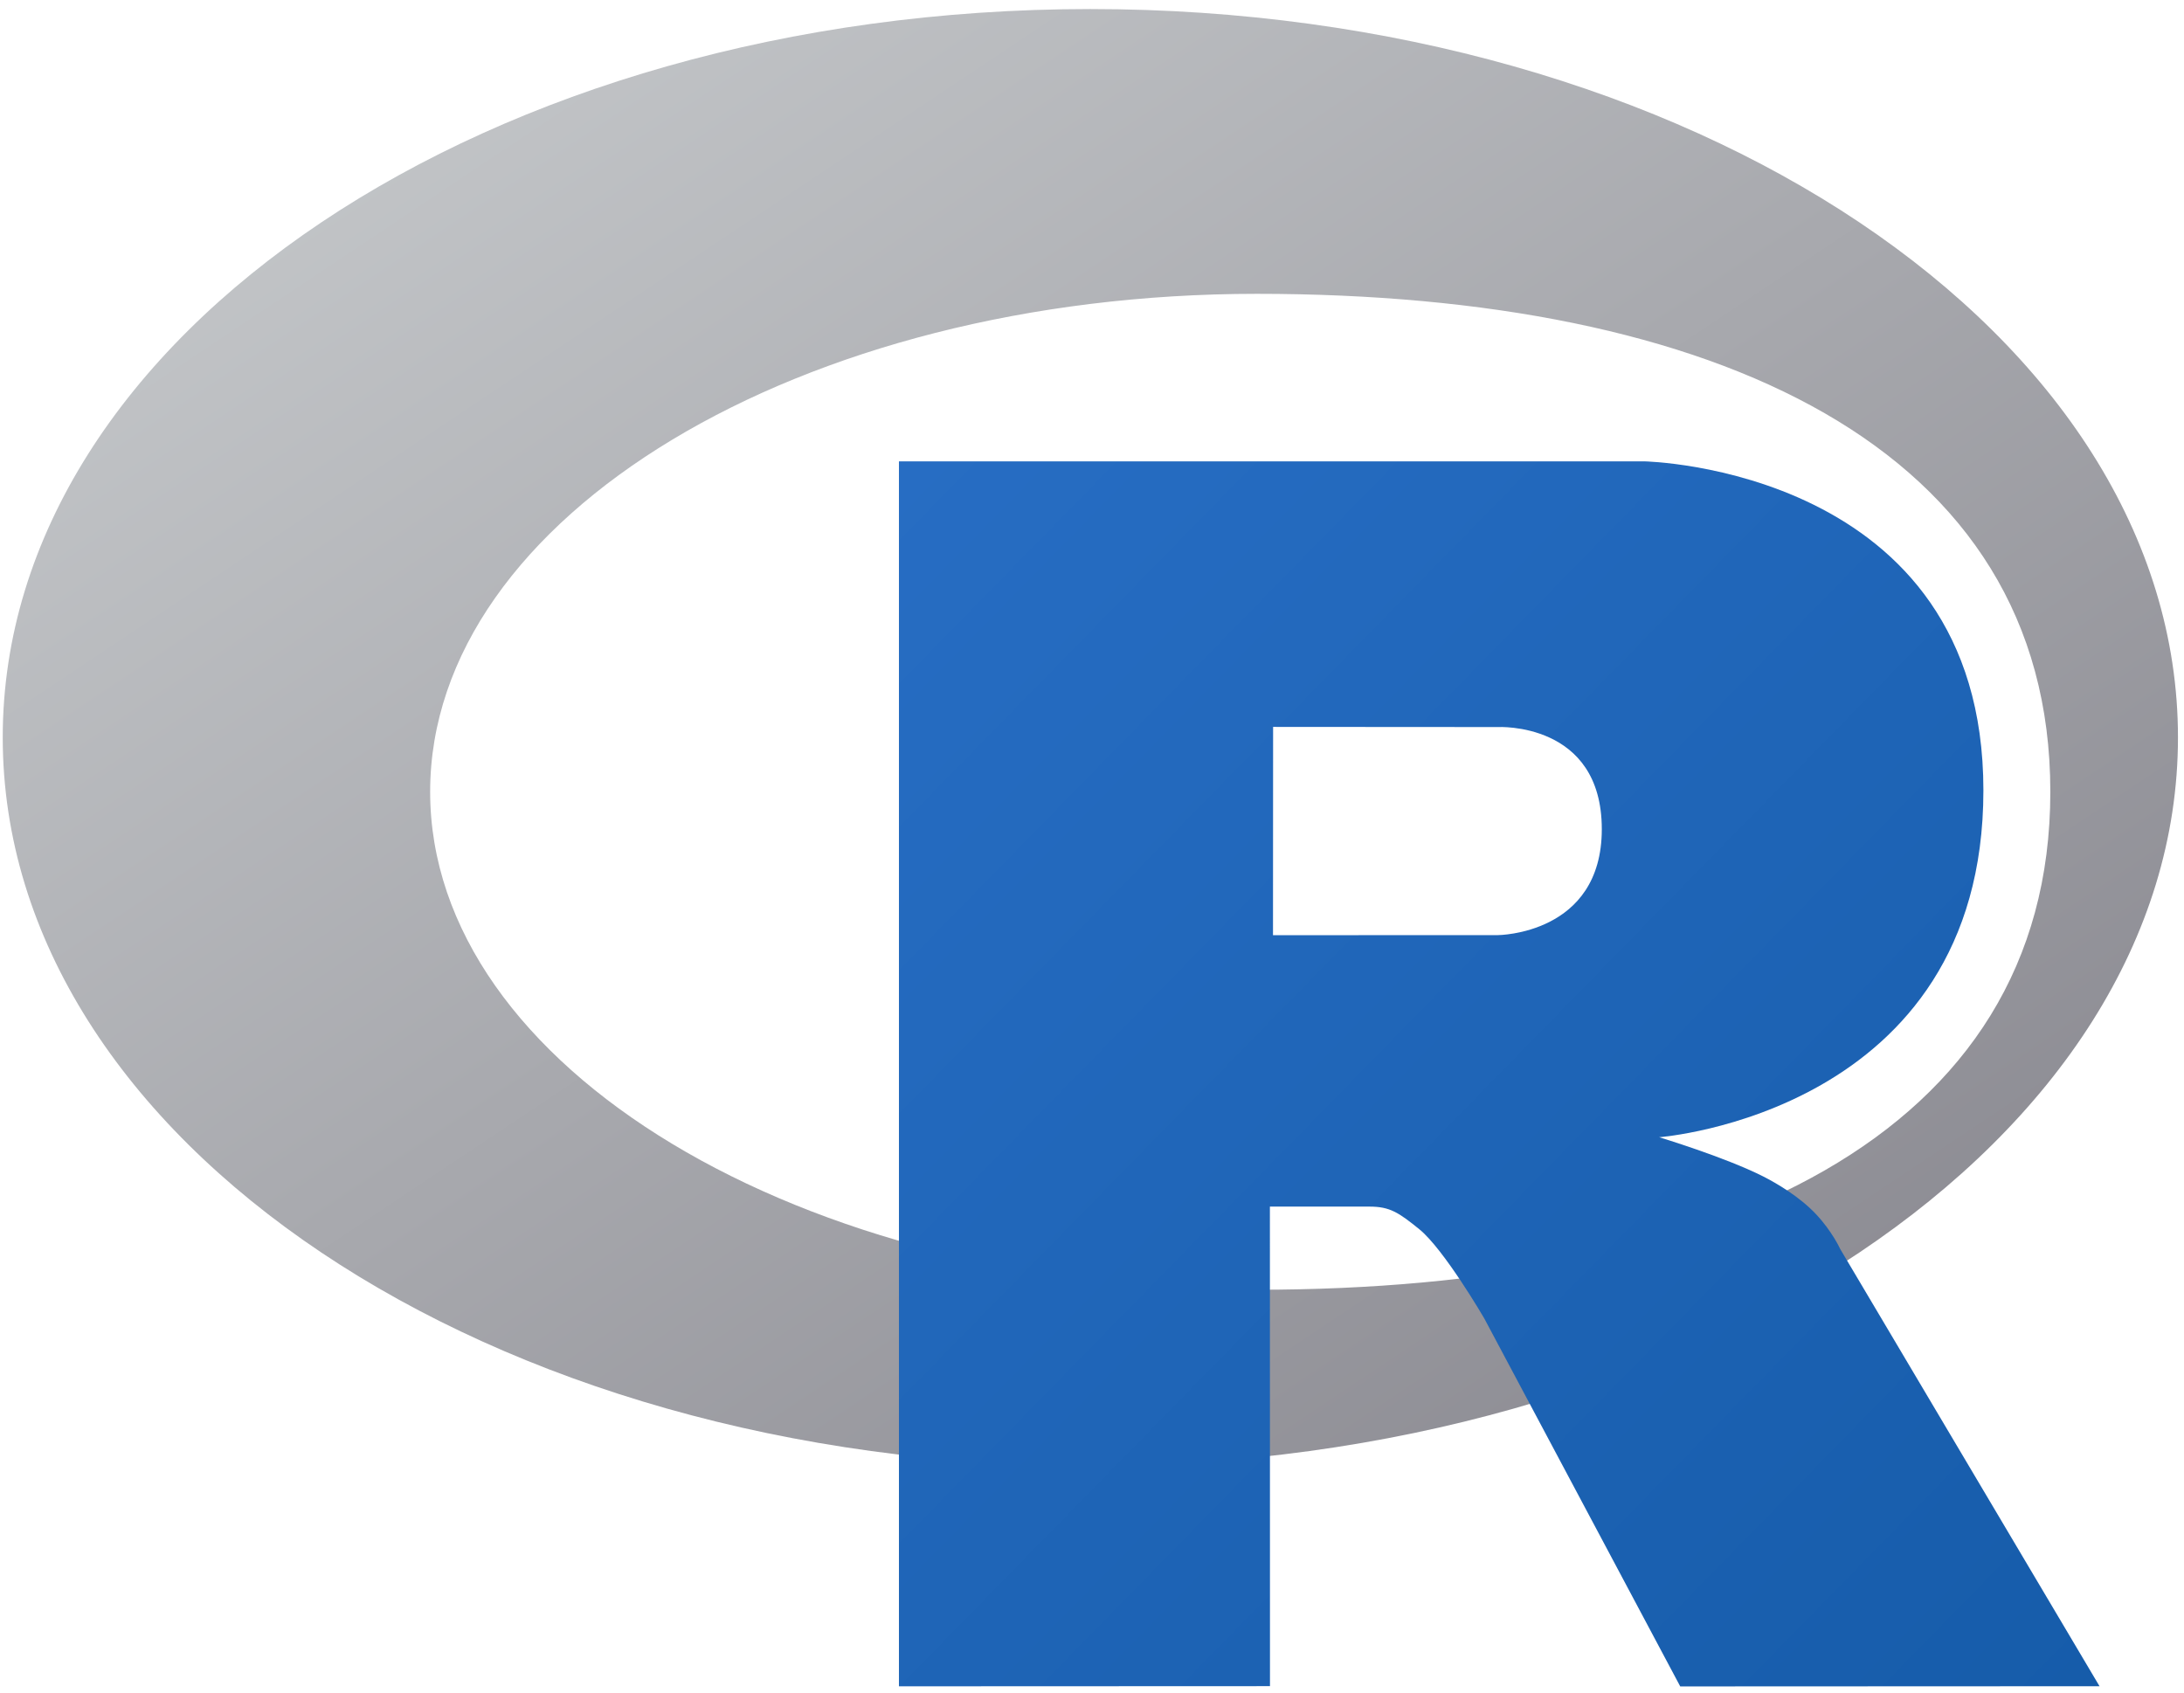
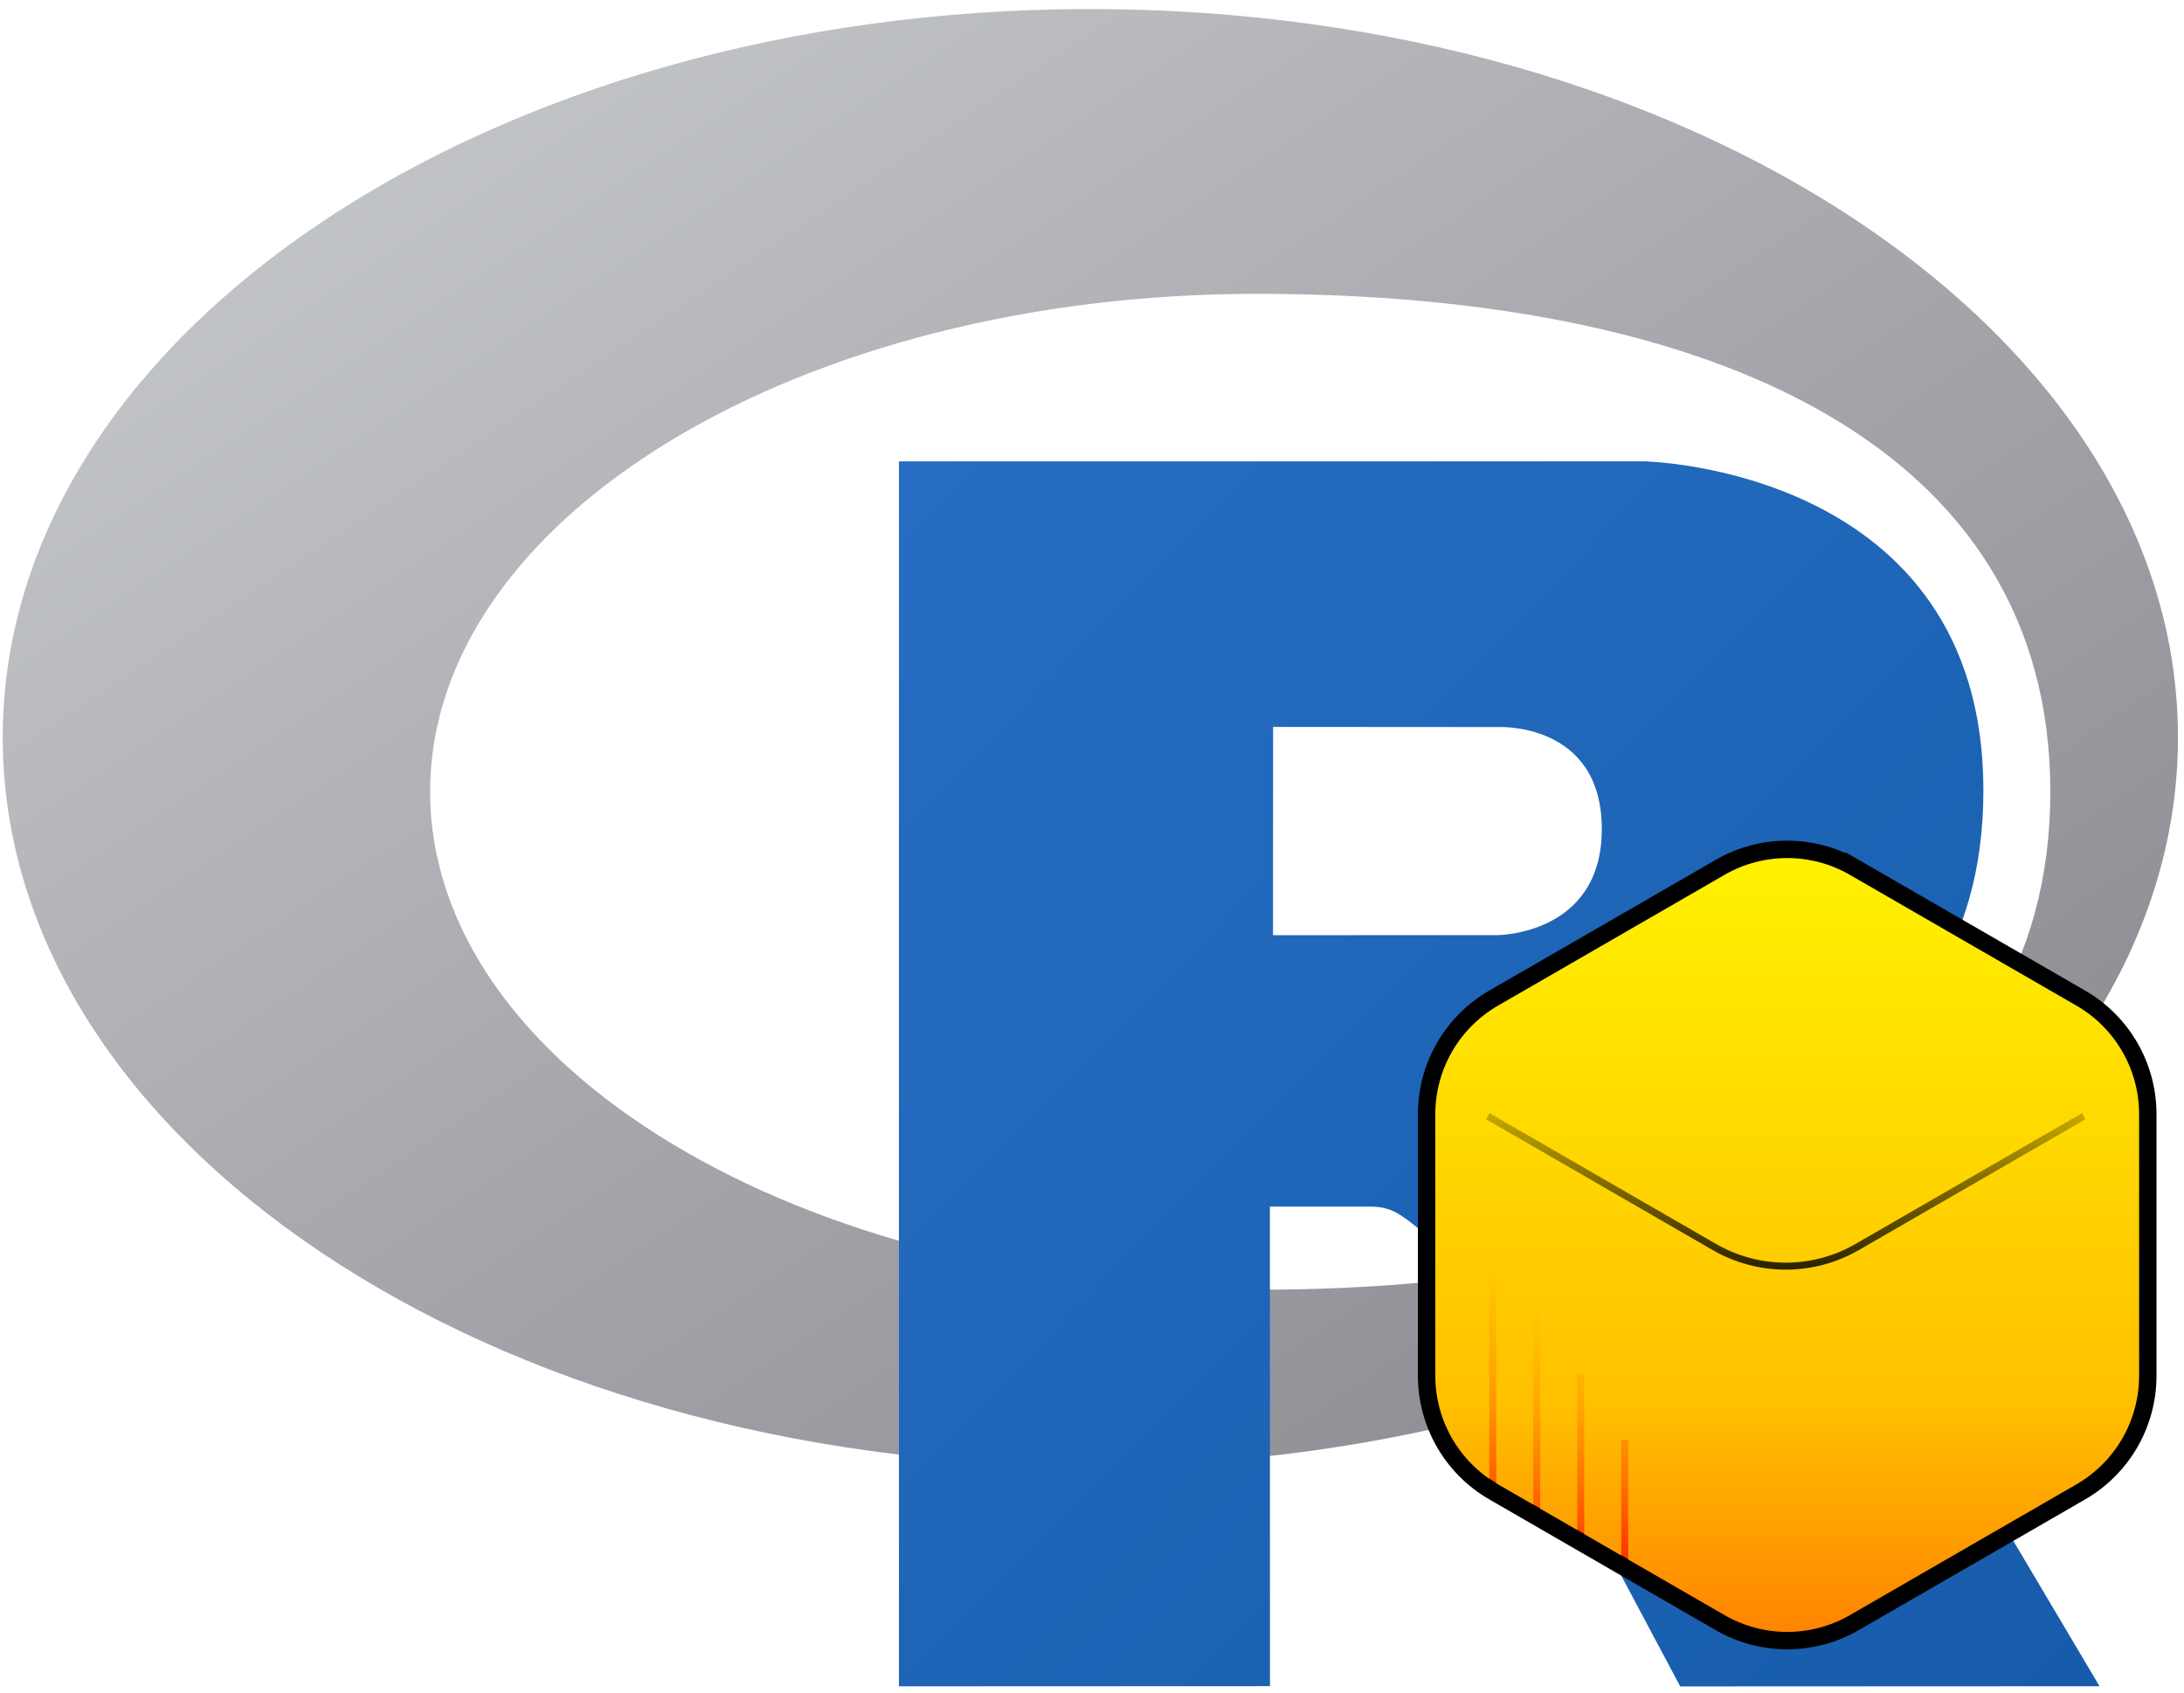
- <svg xmlns="http://www.w3.org/2000/svg" preserveAspectRatio="xMidYMid" width="724" height="561" viewBox="0 0 724 561">
-   <defs>
+ <svg xmlns="http://www.w3.org/2000/svg" preserveAspectRatio="xMidYMid" width="724" height="561" viewBox="0 0 724 561" version="1.1" id="svg1903">
+   <defs id="defs1897">
    <linearGradient id="gradientFill-1" x1="0" x2="1" y1="0" y2="1" gradientUnits="objectBoundingBox" spreadMethod="pad">
-       <stop offset="0" stop-color="rgb(203,206,208)" stop-opacity="1" />
-       <stop offset="1" stop-color="rgb(132,131,139)" stop-opacity="1" />
+       <stop offset="0" stop-color="rgb(203,206,208)" stop-opacity="1" id="stop1887" />
+       <stop offset="1" stop-color="rgb(132,131,139)" stop-opacity="1" id="stop1889" />
    </linearGradient>
    <linearGradient id="gradientFill-2" x1="0" x2="1" y1="0" y2="1" gradientUnits="objectBoundingBox" spreadMethod="pad">
-       <stop offset="0" stop-color="rgb(39,109,195)" stop-opacity="1" />
-       <stop offset="1" stop-color="rgb(22,92,170)" stop-opacity="1" />
+       <stop offset="0" stop-color="rgb(39,109,195)" stop-opacity="1" id="stop1892" />
+       <stop offset="1" stop-color="rgb(22,92,170)" stop-opacity="1" id="stop1894" />
+     </linearGradient>
+     <linearGradient id="paint0_linear_0_1" x1="19.387" y1="0" x2="19.387" y2="38.774" gradientUnits="userSpaceOnUse">
+       <stop stop-color="#FFF500" id="stop492" />
+       <stop offset="0.687" stop-color="#FFC000" id="stop494" />
+       <stop offset="1" stop-color="#FF7A00" id="stop496" />
+     </linearGradient>
+     <linearGradient id="paint1_linear_0_1" x1="19.308" y1="22.394" x2="19.308" y2="13.611" gradientUnits="userSpaceOnUse">
+       <stop id="stop499" />
+       <stop offset="1" stop-opacity="0.24" id="stop501" />
+     </linearGradient>
+     <linearGradient id="paint2_linear_0_1" x1="9.86" y1="22.236" x2="9.86" y2="33.868" gradientUnits="userSpaceOnUse">
+       <stop stop-opacity="0" id="stop504" />
+       <stop offset="1" id="stop506" />
+     </linearGradient>
+     <linearGradient id="paint3_linear_0_1" x1="6.5" y1="20" x2="6.5" y2="30.287" gradientUnits="userSpaceOnUse">
+       <stop stop-opacity="0" id="stop509" />
+       <stop offset="1" id="stop511" />
+     </linearGradient>
+     <linearGradient id="paint4_linear_0_1" x1="9.881" y1="22.236" x2="9.881" y2="33.868" gradientUnits="userSpaceOnUse">
+       <stop stop-opacity="0" id="stop514" />
+       <stop offset="1" id="stop516" />
+     </linearGradient>
+     <linearGradient id="paint5_linear_0_1" x1="10.14" y1="22.236" x2="10.14" y2="33.868" gradientUnits="userSpaceOnUse">
+       <stop stop-opacity="0" id="stop519" />
+       <stop offset="1" id="stop521" />
    </linearGradient>
  </defs>
-   <path d="M361.453,485.937 C162.329,485.937 0.906,377.828 0.906,244.469 C0.906,111.109 162.329,3.000 361.453,3.000 C560.578,3.000 722.000,111.109 722.000,244.469 C722.000,377.828 560.578,485.937 361.453,485.937 ZM416.641,97.406 C265.289,97.406 142.594,171.314 142.594,262.484 C142.594,353.654 265.289,427.562 416.641,427.562 C567.992,427.562 679.687,377.033 679.687,262.484 C679.687,147.971 567.992,97.406 416.641,97.406 Z" fill="url(#gradientFill-1)" fill-rule="evenodd" />
-   <path d="M550.000,377.000 C550.000,377.000 571.822,383.585 584.500,390.000 C588.899,392.226 596.510,396.668 602.000,402.500 C607.378,408.212 610.000,414.000 610.000,414.000 L696.000,559.000 L557.000,559.062 L492.000,437.000 C492.000,437.000 478.690,414.131 470.500,407.500 C463.668,401.969 460.755,400.000 454.000,400.000 C449.298,400.000 420.974,400.000 420.974,400.000 L421.000,558.974 L298.000,559.026 L298.000,152.938 L545.000,152.938 C545.000,152.938 657.500,154.967 657.500,262.000 C657.500,369.033 550.000,377.000 550.000,377.000 ZM496.500,241.024 L422.037,240.976 L422.000,310.026 L496.500,310.002 C496.500,310.002 531.000,309.895 531.000,274.877 C531.000,239.155 496.500,241.024 496.500,241.024 Z" fill="url(#gradientFill-2)" fill-rule="evenodd" />
+   <path d="M361.453,485.937 C162.329,485.937 0.906,377.828 0.906,244.469 C0.906,111.109 162.329,3.000 361.453,3.000 C560.578,3.000 722.000,111.109 722.000,244.469 C722.000,377.828 560.578,485.937 361.453,485.937 ZM416.641,97.406 C265.289,97.406 142.594,171.314 142.594,262.484 C142.594,353.654 265.289,427.562 416.641,427.562 C567.992,427.562 679.687,377.033 679.687,262.484 C679.687,147.971 567.992,97.406 416.641,97.406 Z" fill="url(#gradientFill-1)" fill-rule="evenodd" id="path1899" />
+   <path d="M550.000,377.000 C550.000,377.000 571.822,383.585 584.500,390.000 C588.899,392.226 596.510,396.668 602.000,402.500 C607.378,408.212 610.000,414.000 610.000,414.000 L696.000,559.000 L557.000,559.062 L492.000,437.000 C492.000,437.000 478.690,414.131 470.500,407.500 C463.668,401.969 460.755,400.000 454.000,400.000 C449.298,400.000 420.974,400.000 420.974,400.000 L421.000,558.974 L298.000,559.026 L298.000,152.938 L545.000,152.938 C545.000,152.938 657.500,154.967 657.500,262.000 C657.500,369.033 550.000,377.000 550.000,377.000 ZM496.500,241.024 L422.037,240.976 L422.000,310.026 L496.500,310.002 C496.500,310.002 531.000,309.895 531.000,274.877 C531.000,239.155 496.500,241.024 496.500,241.024 Z" fill="url(#gradientFill-2)" fill-rule="evenodd" id="path1901" />
+   <g style="fill:none" id="g557" transform="matrix(4.750472,0,0,4.750472,4.918278,-291.6065)">
+     <g id="g643" transform="matrix(1.534909,0,0,1.534909,93.92366,118.5077)">
+       <path d="m 22.434,2.216 10.301,5.947 c 1.885,1.088 3.046,3.1 3.046,5.277 v 11.895 c 0,2.177 -1.161,4.188 -3.046,5.277 l -10.301,5.947 c -1.885,1.088 -4.208,1.088 -6.093,0 L 6.04,30.611 C 4.154,29.523 2.993,27.511 2.993,25.334 V 13.44 c 0,-2.177 1.161,-4.188 3.047,-5.277 l 10.301,-5.947 c 1.885,-1.088 4.208,-1.088 6.093,1e-5 z" fill="url(#paint0_linear_0_1)" stroke="#000000" stroke-width="0.791" id="path476" style="fill:url(#paint0_linear_0_1)" />
+       <path d="m 5.777,13.533 10.301,5.947 c 2.008,1.159 4.481,1.159 6.489,0 l 10.301,-5.947" stroke="url(#paint1_linear_0_1)" stroke-width="0.317" id="path478" style="stroke:url(#paint1_linear_0_1)" />
+       <g style="mix-blend-mode:overlay" id="g488">
+         <path d="m 8,22.236 v 9.258" stroke="url(#paint2_linear_0_1)" stroke-width="0.317" id="path480" style="stroke:url(#paint2_linear_0_1)" />
+         <path d="M 6,20 V 30.287" stroke="url(#paint3_linear_0_1)" stroke-width="0.317" id="path482" style="stroke:url(#paint3_linear_0_1)" />
+         <path d="m 10,25.243 v 7.359" stroke="url(#paint4_linear_0_1)" stroke-width="0.317" id="path484" style="stroke:url(#paint4_linear_0_1)" />
+         <path d="m 12,28.25 v 5.618" stroke="url(#paint5_linear_0_1)" stroke-width="0.317" id="path486" style="stroke:url(#paint5_linear_0_1)" />
+       </g>
+     </g>
+   </g>
+   <rect style="fill:none;stroke-width:1.071" id="rect2256" width="724" height="724" x="0" y="-80.017" />
</svg>
